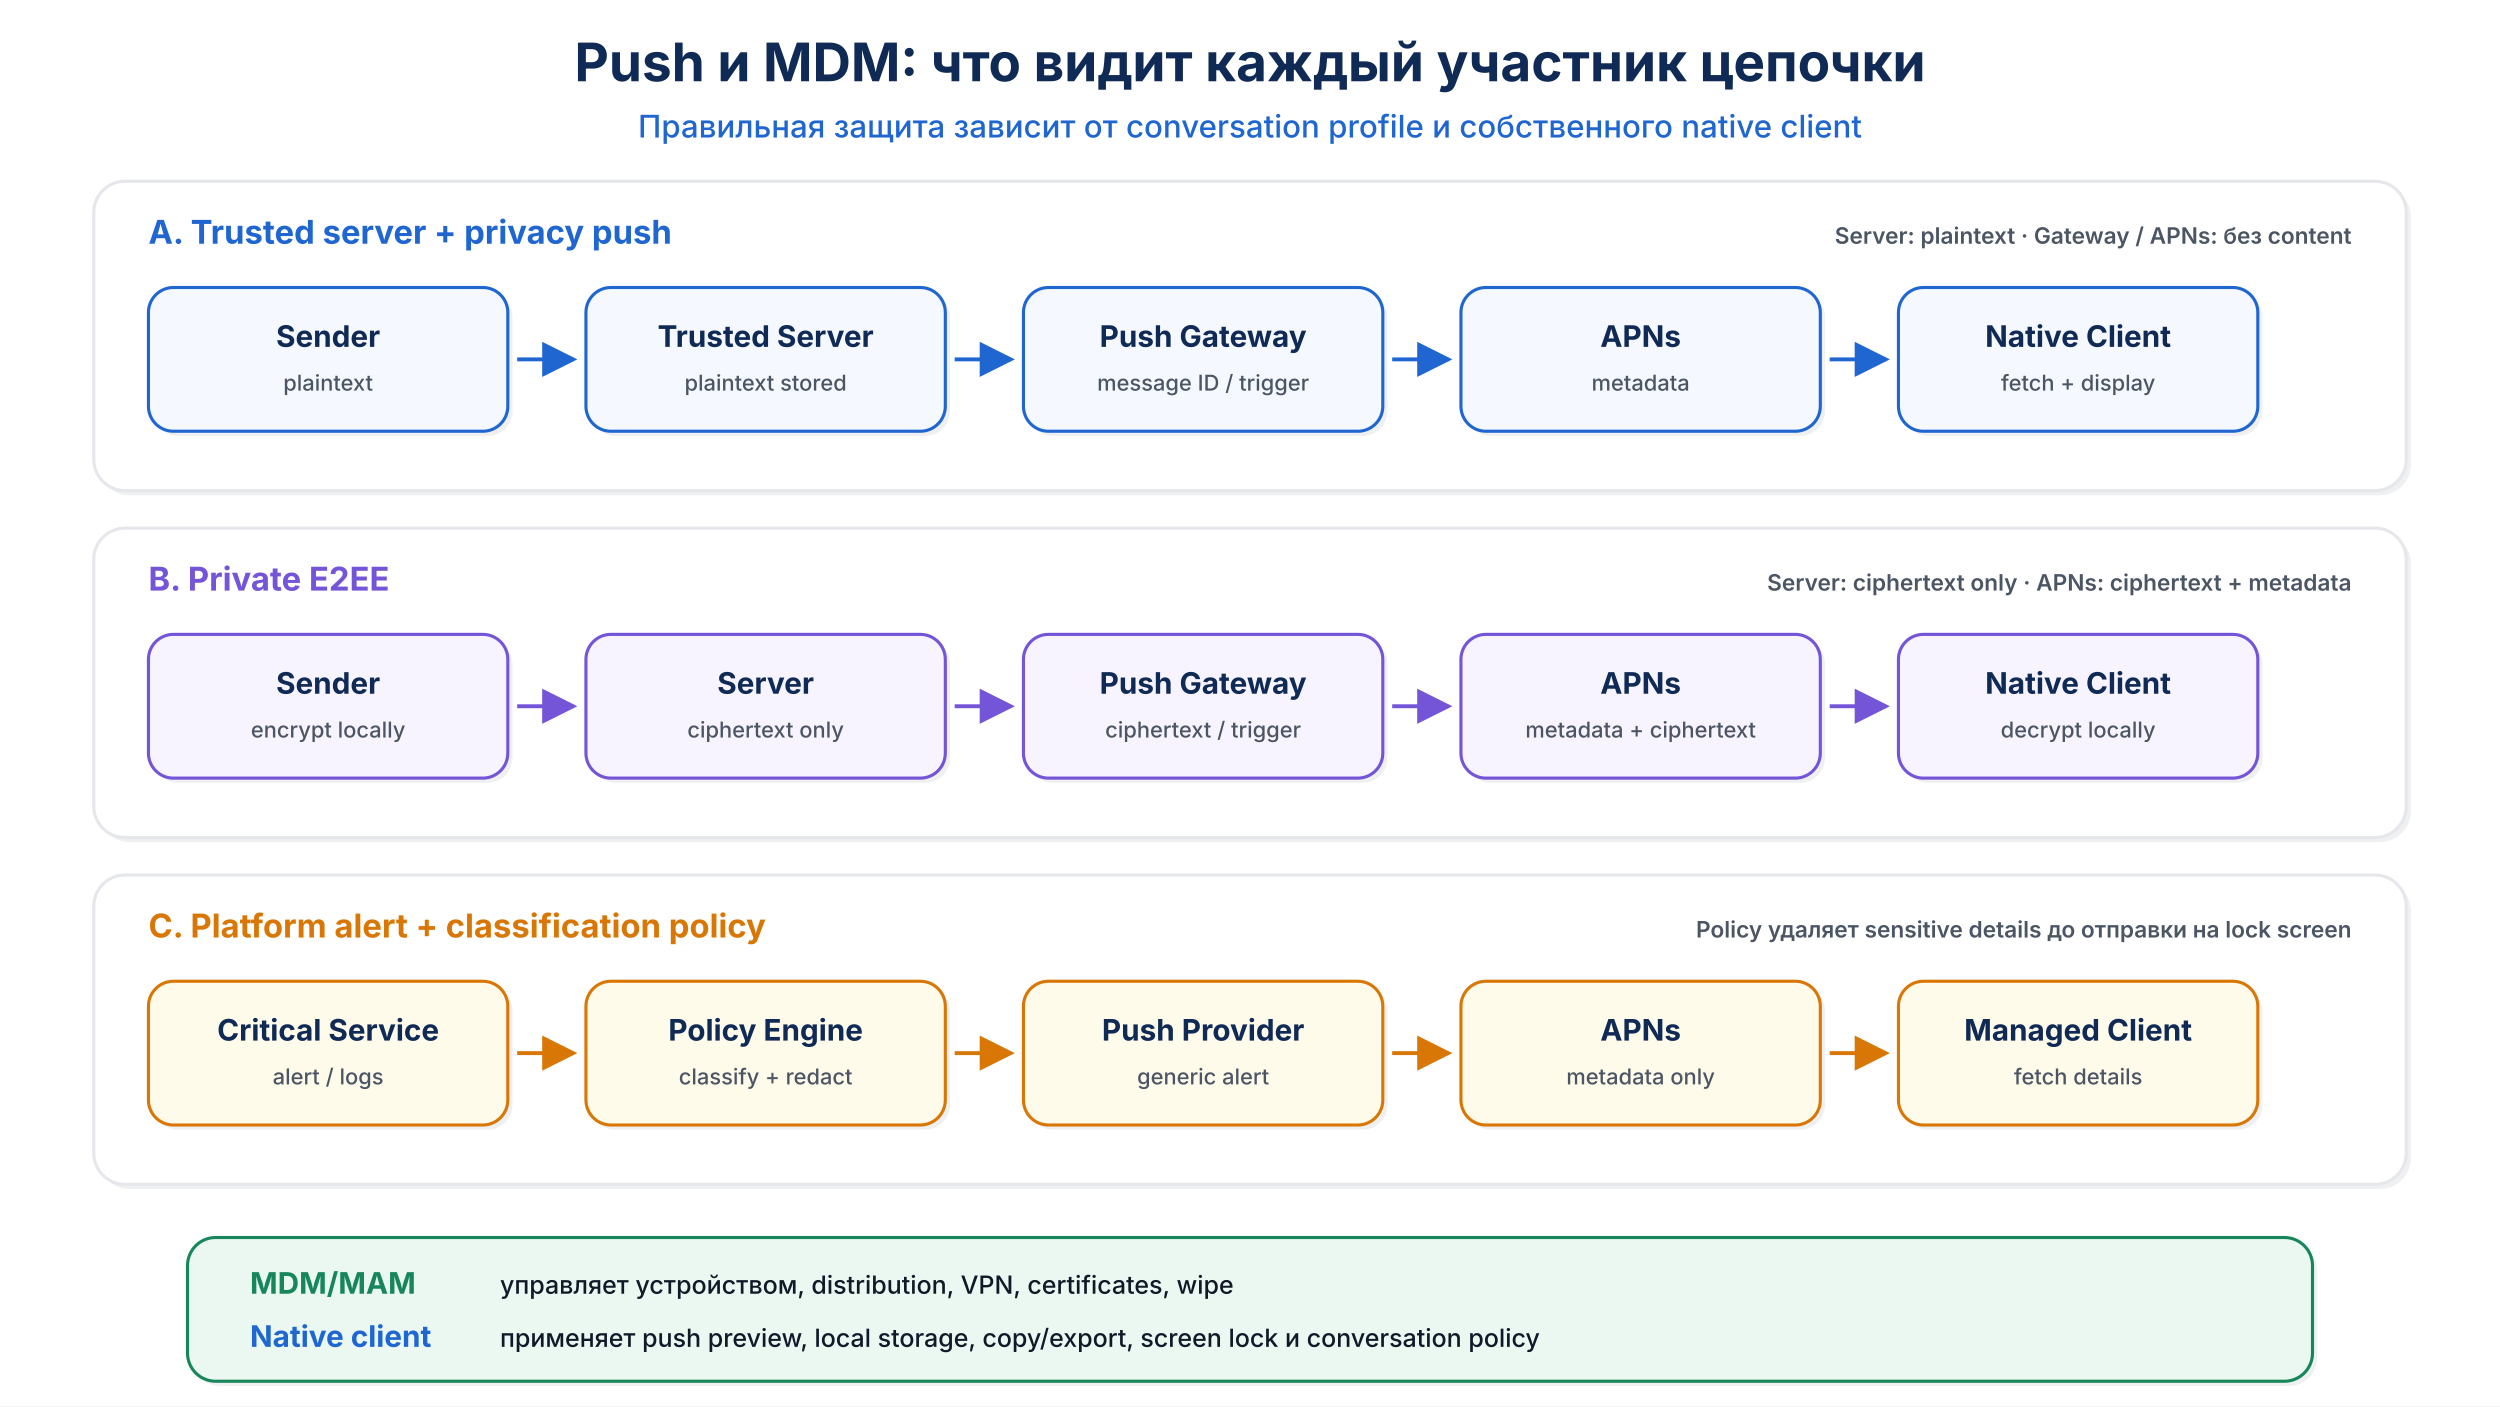
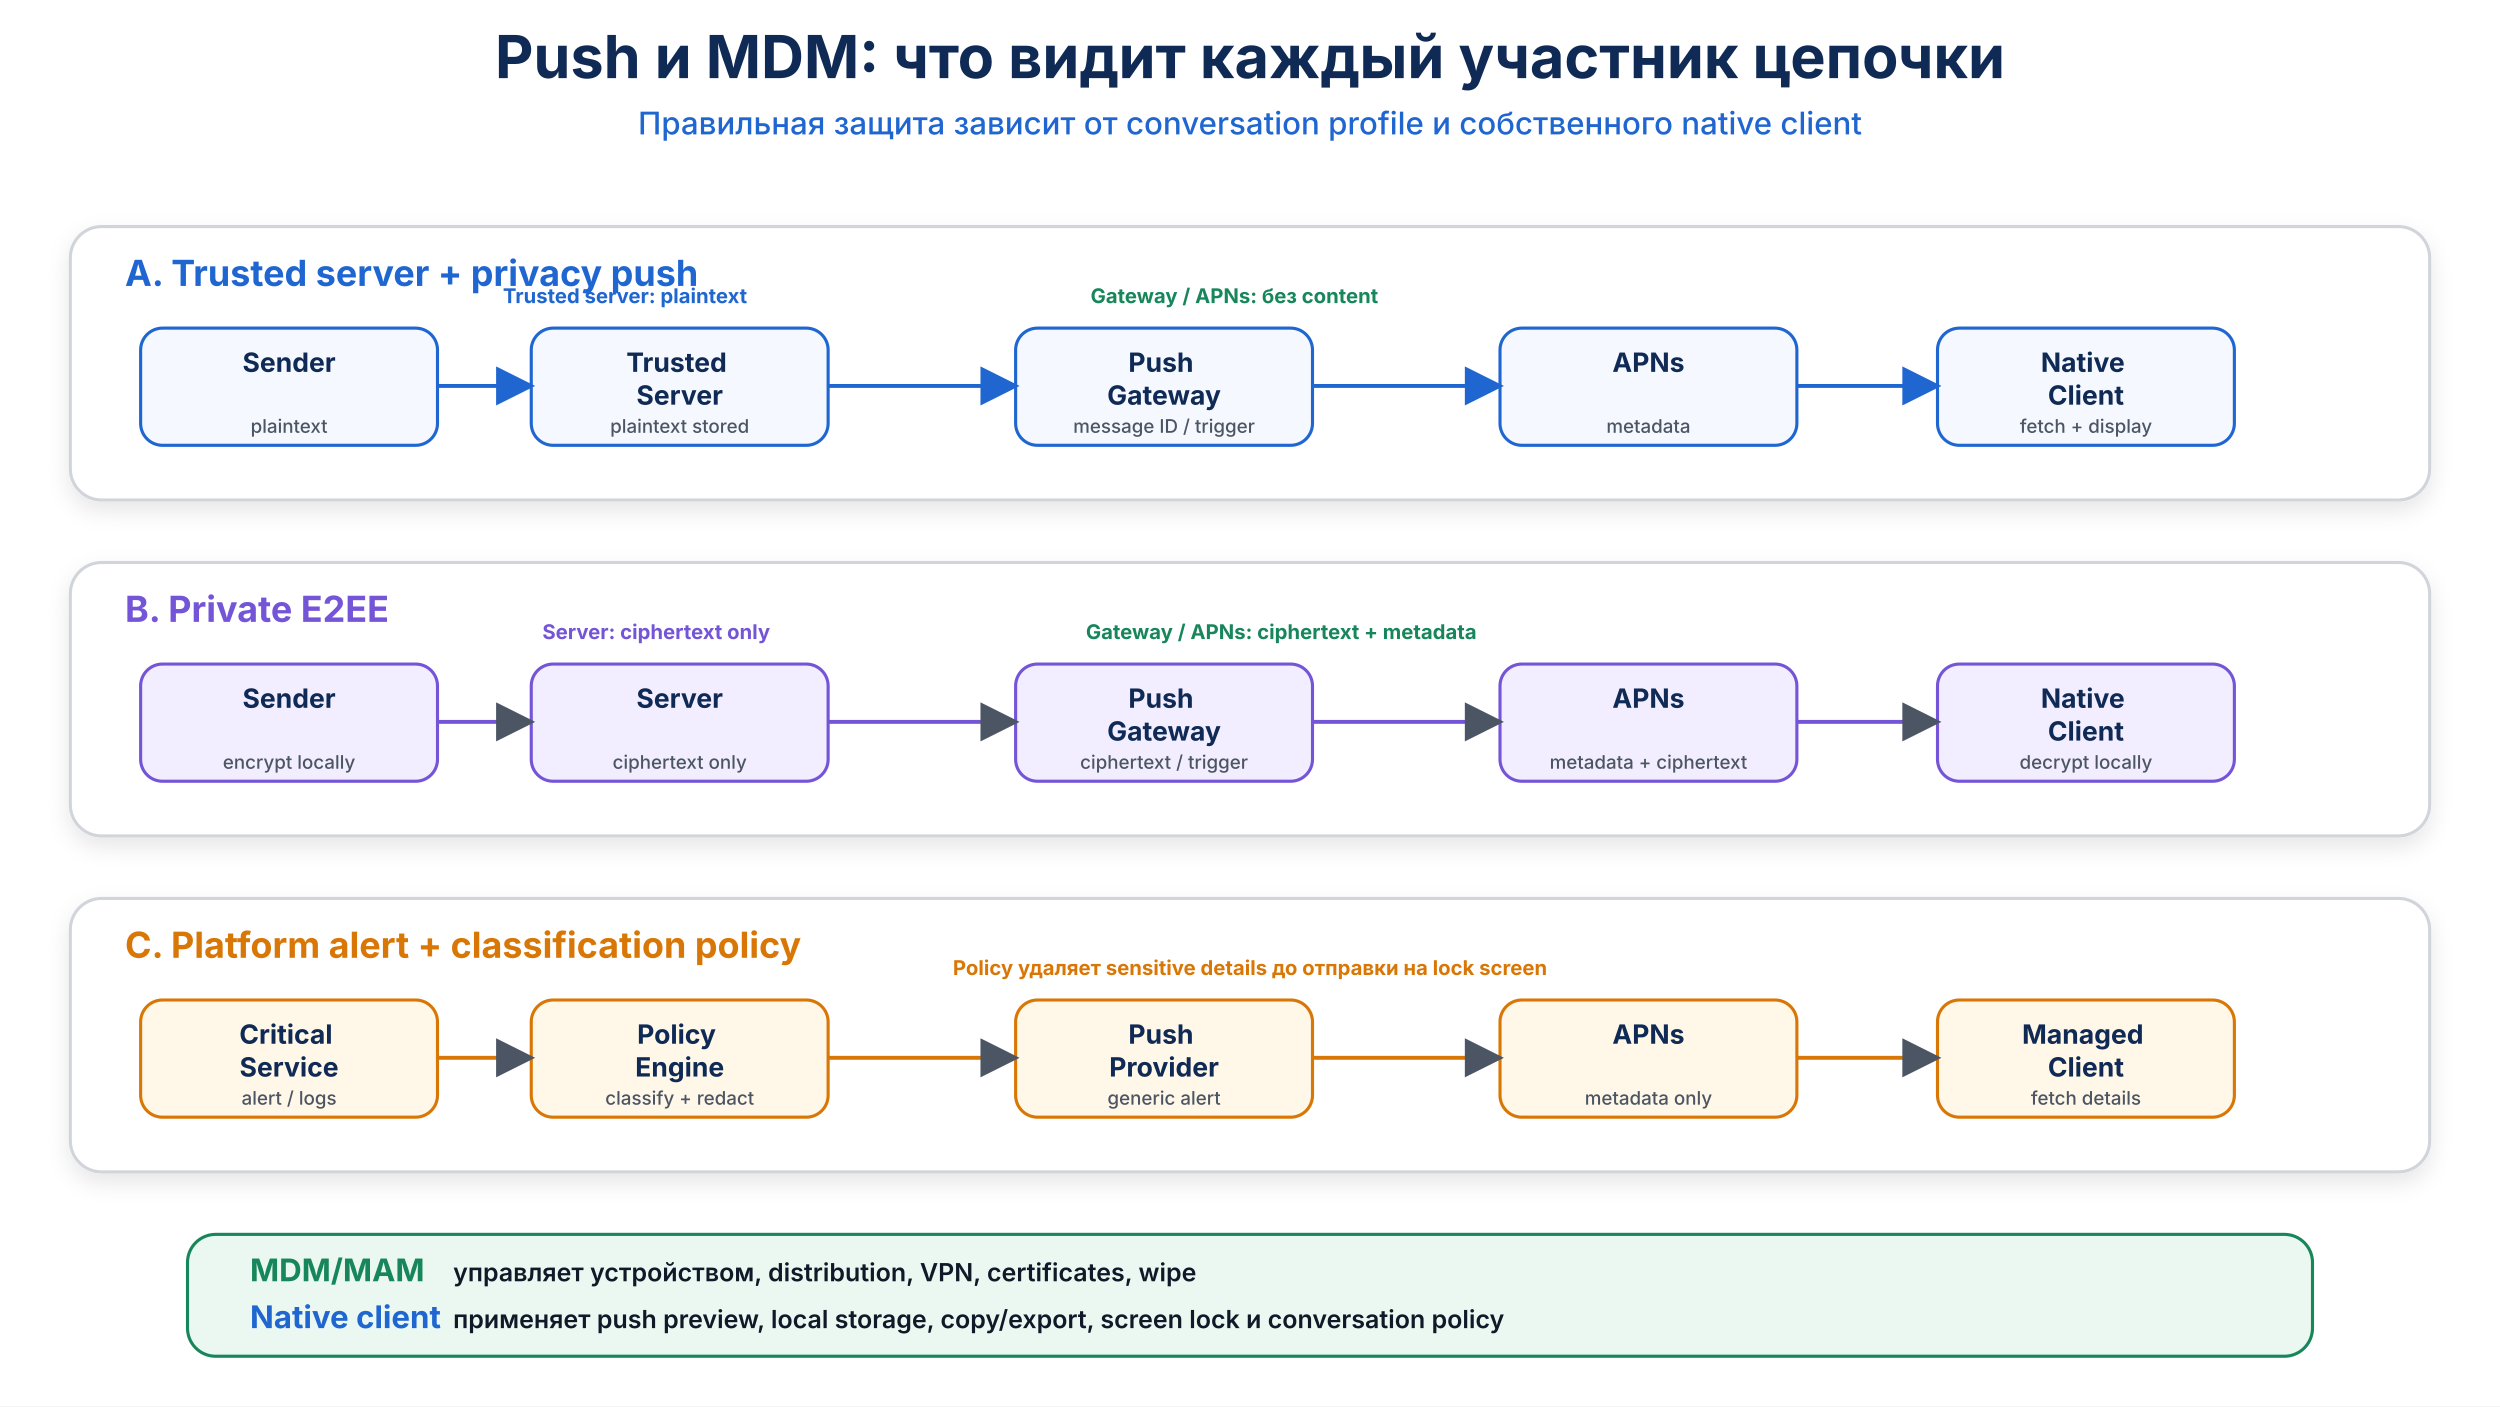
- <svg xmlns="http://www.w3.org/2000/svg" viewBox="0 0 1600 900" width="1600" height="900">
+ <svg xmlns="http://www.w3.org/2000/svg" width="1600" height="900" viewBox="0 0 1600 900">
  <defs>
-     <marker id="ar-gray" markerWidth="9" markerHeight="9" refX="8" refY="4.5" orient="auto">
-       <path d="M 0 0 L 9 4.5 L 0 9 z" fill="#4B5563" />
+     <marker id="arrow" markerWidth="10" markerHeight="10" refX="9" refY="5" orient="auto">
+       <path d="M0,0 L10,5 L0,10 Z" fill="#4B5563" />
    </marker>
-     <marker id="ar-blue" markerWidth="9" markerHeight="9" refX="8" refY="4.5" orient="auto">
-       <path d="M 0 0 L 9 4.5 L 0 9 z" fill="#1F66D1" />
+     <marker id="arrow-blue" markerWidth="10" markerHeight="10" refX="9" refY="5" orient="auto">
+       <path d="M0,0 L10,5 L0,10 Z" fill="#1F66D1" />
    </marker>
-     <marker id="ar-green" markerWidth="9" markerHeight="9" refX="8" refY="4.5" orient="auto">
-       <path d="M 0 0 L 9 4.5 L 0 9 z" fill="#17865B" />
+     <marker id="arrow-green" markerWidth="10" markerHeight="10" refX="9" refY="5" orient="auto">
+       <path d="M0,0 L10,5 L0,10 Z" fill="#17865B" />
    </marker>
-     <marker id="ar-orange" markerWidth="9" markerHeight="9" refX="8" refY="4.5" orient="auto">
-       <path d="M 0 0 L 9 4.5 L 0 9 z" fill="#D97706" />
-     </marker>
-     <marker id="ar-purple" markerWidth="9" markerHeight="9" refX="8" refY="4.5" orient="auto">
-       <path d="M 0 0 L 9 4.5 L 0 9 z" fill="#7454D7" />
-     </marker>
-     <marker id="ar-red" markerWidth="9" markerHeight="9" refX="8" refY="4.5" orient="auto">
-       <path d="M 0 0 L 9 4.5 L 0 9 z" fill="#C0392B" />
-     </marker>
-     <marker id="ar-navy" markerWidth="9" markerHeight="9" refX="8" refY="4.5" orient="auto">
-       <path d="M 0 0 L 9 4.5 L 0 9 z" fill="#102A56" />
-     </marker>
+     <filter id="shadow" x="-20%" y="-20%" width="140%" height="140%">
+       <feDropShadow dx="0" dy="6" stdDeviation="7" flood-color="#000000" flood-opacity="0.10" />
+     </filter>
  </defs>
-   <rect x="0" y="0" width="1600" height="900" fill="#FFFFFF" />
-   <text x="800.0" y="52" font-family="Inter, Arial, Helvetica, sans-serif" font-size="34" font-weight="700" fill="#102A56" text-anchor="middle">Push и MDM: что видит каждый участник цепочки</text>
-   <text x="800.0" y="88" font-family="Inter, Arial, Helvetica, sans-serif" font-size="20" font-weight="500" fill="#1F66D1" text-anchor="middle">Правильная защита зависит от conversation profile и собственного native client</text>
-   <rect x="63" y="119" width="1480" height="198" rx="20" ry="20" fill="#0F172A" opacity="0.07" />
-   <rect x="60" y="116" width="1480" height="198" rx="20" ry="20" fill="#FFFFFF" stroke="#E5E7EB" stroke-width="2" />
-   <text x="95" y="156" font-family="Inter, Arial, Helvetica, sans-serif" font-size="21" font-weight="700" fill="#1F66D1" text-anchor="start">A. Trusted server + privacy push</text>
-   <text x="1505" y="156" font-family="Inter, Arial, Helvetica, sans-serif" font-size="14.5" font-weight="600" fill="#4B5563" text-anchor="end">Server: plaintext · Gateway / APNs: без content</text>
-   <rect x="98" y="187" width="230" height="92" rx="16" ry="16" fill="#0F172A" opacity="0.07" />
-   <rect x="95" y="184" width="230" height="92" rx="16" ry="16" fill="#F5F8FF" stroke="#1F66D1" stroke-width="2" />
-   <text x="210.0" y="222" font-family="Inter, Arial, Helvetica, sans-serif" font-size="19" font-weight="700" fill="#102A56" text-anchor="middle">Sender</text>
-   <text x="210.0" y="250" font-family="Inter, Arial, Helvetica, sans-serif" font-size="14" font-weight="500" fill="#4B5563" text-anchor="middle">plaintext</text>
-   <line x1="331" y1="230.0" x2="367" y2="230.0" stroke="#1F66D1" stroke-width="2.5" marker-end="url(#ar-blue)" />
-   <rect x="378" y="187" width="230" height="92" rx="16" ry="16" fill="#0F172A" opacity="0.07" />
-   <rect x="375" y="184" width="230" height="92" rx="16" ry="16" fill="#F5F8FF" stroke="#1F66D1" stroke-width="2" />
-   <text x="490.0" y="222" font-family="Inter, Arial, Helvetica, sans-serif" font-size="19" font-weight="700" fill="#102A56" text-anchor="middle">Trusted Server</text>
-   <text x="490.0" y="250" font-family="Inter, Arial, Helvetica, sans-serif" font-size="14" font-weight="500" fill="#4B5563" text-anchor="middle">plaintext stored</text>
-   <line x1="611" y1="230.0" x2="647" y2="230.0" stroke="#1F66D1" stroke-width="2.5" marker-end="url(#ar-blue)" />
-   <rect x="658" y="187" width="230" height="92" rx="16" ry="16" fill="#0F172A" opacity="0.07" />
-   <rect x="655" y="184" width="230" height="92" rx="16" ry="16" fill="#F5F8FF" stroke="#1F66D1" stroke-width="2" />
-   <text x="770.0" y="222" font-family="Inter, Arial, Helvetica, sans-serif" font-size="19" font-weight="700" fill="#102A56" text-anchor="middle">Push Gateway</text>
-   <text x="770.0" y="250" font-family="Inter, Arial, Helvetica, sans-serif" font-size="14" font-weight="500" fill="#4B5563" text-anchor="middle">message ID / trigger</text>
-   <line x1="891" y1="230.0" x2="927" y2="230.0" stroke="#1F66D1" stroke-width="2.5" marker-end="url(#ar-blue)" />
-   <rect x="938" y="187" width="230" height="92" rx="16" ry="16" fill="#0F172A" opacity="0.07" />
-   <rect x="935" y="184" width="230" height="92" rx="16" ry="16" fill="#F5F8FF" stroke="#1F66D1" stroke-width="2" />
-   <text x="1050.0" y="222" font-family="Inter, Arial, Helvetica, sans-serif" font-size="19" font-weight="700" fill="#102A56" text-anchor="middle">APNs</text>
-   <text x="1050.0" y="250" font-family="Inter, Arial, Helvetica, sans-serif" font-size="14" font-weight="500" fill="#4B5563" text-anchor="middle">metadata</text>
-   <line x1="1171" y1="230.0" x2="1207" y2="230.0" stroke="#1F66D1" stroke-width="2.5" marker-end="url(#ar-blue)" />
-   <rect x="1218" y="187" width="230" height="92" rx="16" ry="16" fill="#0F172A" opacity="0.07" />
-   <rect x="1215" y="184" width="230" height="92" rx="16" ry="16" fill="#F5F8FF" stroke="#1F66D1" stroke-width="2" />
-   <text x="1330.0" y="222" font-family="Inter, Arial, Helvetica, sans-serif" font-size="19" font-weight="700" fill="#102A56" text-anchor="middle">Native Client</text>
-   <text x="1330.0" y="250" font-family="Inter, Arial, Helvetica, sans-serif" font-size="14" font-weight="500" fill="#4B5563" text-anchor="middle">fetch + display</text>
-   <rect x="63" y="341" width="1480" height="198" rx="20" ry="20" fill="#0F172A" opacity="0.07" />
-   <rect x="60" y="338" width="1480" height="198" rx="20" ry="20" fill="#FFFFFF" stroke="#E5E7EB" stroke-width="2" />
-   <text x="95" y="378" font-family="Inter, Arial, Helvetica, sans-serif" font-size="21" font-weight="700" fill="#7454D7" text-anchor="start">B. Private E2EE</text>
-   <text x="1505" y="378" font-family="Inter, Arial, Helvetica, sans-serif" font-size="14.5" font-weight="600" fill="#4B5563" text-anchor="end">Server: ciphertext only · APNs: ciphertext + metadata</text>
-   <rect x="98" y="409" width="230" height="92" rx="16" ry="16" fill="#0F172A" opacity="0.07" />
-   <rect x="95" y="406" width="230" height="92" rx="16" ry="16" fill="#F7F4FF" stroke="#7454D7" stroke-width="2" />
-   <text x="210.0" y="444" font-family="Inter, Arial, Helvetica, sans-serif" font-size="19" font-weight="700" fill="#102A56" text-anchor="middle">Sender</text>
-   <text x="210.0" y="472" font-family="Inter, Arial, Helvetica, sans-serif" font-size="14" font-weight="500" fill="#4B5563" text-anchor="middle">encrypt locally</text>
-   <line x1="331" y1="452.0" x2="367" y2="452.0" stroke="#7454D7" stroke-width="2.5" marker-end="url(#ar-purple)" />
-   <rect x="378" y="409" width="230" height="92" rx="16" ry="16" fill="#0F172A" opacity="0.07" />
-   <rect x="375" y="406" width="230" height="92" rx="16" ry="16" fill="#F7F4FF" stroke="#7454D7" stroke-width="2" />
-   <text x="490.0" y="444" font-family="Inter, Arial, Helvetica, sans-serif" font-size="19" font-weight="700" fill="#102A56" text-anchor="middle">Server</text>
-   <text x="490.0" y="472" font-family="Inter, Arial, Helvetica, sans-serif" font-size="14" font-weight="500" fill="#4B5563" text-anchor="middle">ciphertext only</text>
-   <line x1="611" y1="452.0" x2="647" y2="452.0" stroke="#7454D7" stroke-width="2.5" marker-end="url(#ar-purple)" />
-   <rect x="658" y="409" width="230" height="92" rx="16" ry="16" fill="#0F172A" opacity="0.07" />
-   <rect x="655" y="406" width="230" height="92" rx="16" ry="16" fill="#F7F4FF" stroke="#7454D7" stroke-width="2" />
-   <text x="770.0" y="444" font-family="Inter, Arial, Helvetica, sans-serif" font-size="19" font-weight="700" fill="#102A56" text-anchor="middle">Push Gateway</text>
-   <text x="770.0" y="472" font-family="Inter, Arial, Helvetica, sans-serif" font-size="14" font-weight="500" fill="#4B5563" text-anchor="middle">ciphertext / trigger</text>
-   <line x1="891" y1="452.0" x2="927" y2="452.0" stroke="#7454D7" stroke-width="2.5" marker-end="url(#ar-purple)" />
-   <rect x="938" y="409" width="230" height="92" rx="16" ry="16" fill="#0F172A" opacity="0.07" />
-   <rect x="935" y="406" width="230" height="92" rx="16" ry="16" fill="#F7F4FF" stroke="#7454D7" stroke-width="2" />
-   <text x="1050.0" y="444" font-family="Inter, Arial, Helvetica, sans-serif" font-size="19" font-weight="700" fill="#102A56" text-anchor="middle">APNs</text>
-   <text x="1050.0" y="472" font-family="Inter, Arial, Helvetica, sans-serif" font-size="14" font-weight="500" fill="#4B5563" text-anchor="middle">metadata + ciphertext</text>
-   <line x1="1171" y1="452.0" x2="1207" y2="452.0" stroke="#7454D7" stroke-width="2.5" marker-end="url(#ar-purple)" />
-   <rect x="1218" y="409" width="230" height="92" rx="16" ry="16" fill="#0F172A" opacity="0.07" />
-   <rect x="1215" y="406" width="230" height="92" rx="16" ry="16" fill="#F7F4FF" stroke="#7454D7" stroke-width="2" />
-   <text x="1330.0" y="444" font-family="Inter, Arial, Helvetica, sans-serif" font-size="19" font-weight="700" fill="#102A56" text-anchor="middle">Native Client</text>
-   <text x="1330.0" y="472" font-family="Inter, Arial, Helvetica, sans-serif" font-size="14" font-weight="500" fill="#4B5563" text-anchor="middle">decrypt locally</text>
-   <rect x="63" y="563" width="1480" height="198" rx="20" ry="20" fill="#0F172A" opacity="0.07" />
-   <rect x="60" y="560" width="1480" height="198" rx="20" ry="20" fill="#FFFFFF" stroke="#E5E7EB" stroke-width="2" />
-   <text x="95" y="600" font-family="Inter, Arial, Helvetica, sans-serif" font-size="21" font-weight="700" fill="#D97706" text-anchor="start">C. Platform alert + classification policy</text>
-   <text x="1505" y="600" font-family="Inter, Arial, Helvetica, sans-serif" font-size="14.5" font-weight="600" fill="#4B5563" text-anchor="end">Policy удаляет sensitive details до отправки на lock screen</text>
-   <rect x="98" y="631" width="230" height="92" rx="16" ry="16" fill="#0F172A" opacity="0.07" />
-   <rect x="95" y="628" width="230" height="92" rx="16" ry="16" fill="#FFFBEB" stroke="#D97706" stroke-width="2" />
-   <text x="210.0" y="666" font-family="Inter, Arial, Helvetica, sans-serif" font-size="19" font-weight="700" fill="#102A56" text-anchor="middle">Critical Service</text>
-   <text x="210.0" y="694" font-family="Inter, Arial, Helvetica, sans-serif" font-size="14" font-weight="500" fill="#4B5563" text-anchor="middle">alert / logs</text>
-   <line x1="331" y1="674.0" x2="367" y2="674.0" stroke="#D97706" stroke-width="2.5" marker-end="url(#ar-orange)" />
-   <rect x="378" y="631" width="230" height="92" rx="16" ry="16" fill="#0F172A" opacity="0.07" />
-   <rect x="375" y="628" width="230" height="92" rx="16" ry="16" fill="#FFFBEB" stroke="#D97706" stroke-width="2" />
-   <text x="490.0" y="666" font-family="Inter, Arial, Helvetica, sans-serif" font-size="19" font-weight="700" fill="#102A56" text-anchor="middle">Policy Engine</text>
-   <text x="490.0" y="694" font-family="Inter, Arial, Helvetica, sans-serif" font-size="14" font-weight="500" fill="#4B5563" text-anchor="middle">classify + redact</text>
-   <line x1="611" y1="674.0" x2="647" y2="674.0" stroke="#D97706" stroke-width="2.5" marker-end="url(#ar-orange)" />
-   <rect x="658" y="631" width="230" height="92" rx="16" ry="16" fill="#0F172A" opacity="0.07" />
-   <rect x="655" y="628" width="230" height="92" rx="16" ry="16" fill="#FFFBEB" stroke="#D97706" stroke-width="2" />
-   <text x="770.0" y="666" font-family="Inter, Arial, Helvetica, sans-serif" font-size="19" font-weight="700" fill="#102A56" text-anchor="middle">Push Provider</text>
-   <text x="770.0" y="694" font-family="Inter, Arial, Helvetica, sans-serif" font-size="14" font-weight="500" fill="#4B5563" text-anchor="middle">generic alert</text>
-   <line x1="891" y1="674.0" x2="927" y2="674.0" stroke="#D97706" stroke-width="2.5" marker-end="url(#ar-orange)" />
-   <rect x="938" y="631" width="230" height="92" rx="16" ry="16" fill="#0F172A" opacity="0.07" />
-   <rect x="935" y="628" width="230" height="92" rx="16" ry="16" fill="#FFFBEB" stroke="#D97706" stroke-width="2" />
-   <text x="1050.0" y="666" font-family="Inter, Arial, Helvetica, sans-serif" font-size="19" font-weight="700" fill="#102A56" text-anchor="middle">APNs</text>
-   <text x="1050.0" y="694" font-family="Inter, Arial, Helvetica, sans-serif" font-size="14" font-weight="500" fill="#4B5563" text-anchor="middle">metadata only</text>
-   <line x1="1171" y1="674.0" x2="1207" y2="674.0" stroke="#D97706" stroke-width="2.5" marker-end="url(#ar-orange)" />
-   <rect x="1218" y="631" width="230" height="92" rx="16" ry="16" fill="#0F172A" opacity="0.07" />
-   <rect x="1215" y="628" width="230" height="92" rx="16" ry="16" fill="#FFFBEB" stroke="#D97706" stroke-width="2" />
-   <text x="1330.0" y="666" font-family="Inter, Arial, Helvetica, sans-serif" font-size="19" font-weight="700" fill="#102A56" text-anchor="middle">Managed Client</text>
-   <text x="1330.0" y="694" font-family="Inter, Arial, Helvetica, sans-serif" font-size="14" font-weight="500" fill="#4B5563" text-anchor="middle">fetch details</text>
-   <rect x="123" y="795" width="1360" height="92" rx="18" ry="18" fill="#0F172A" opacity="0.07" />
-   <rect x="120" y="792" width="1360" height="92" rx="18" ry="18" fill="#EAF8F1" stroke="#17865B" stroke-width="2" />
-   <text x="160" y="828" font-family="Inter, Arial, Helvetica, sans-serif" font-size="19" font-weight="700" fill="#17865B" text-anchor="start">MDM/MAM</text>
-   <text x="320" y="828" font-family="Inter, Arial, Helvetica, sans-serif" font-size="16" font-weight="500" fill="#111827" text-anchor="start">управляет устройством, distribution, VPN, certificates, wipe</text>
-   <text x="160" y="862" font-family="Inter, Arial, Helvetica, sans-serif" font-size="19" font-weight="700" fill="#1F66D1" text-anchor="start">Native client</text>
-   <text x="320" y="862" font-family="Inter, Arial, Helvetica, sans-serif" font-size="16" font-weight="500" fill="#111827" text-anchor="start">применяет push preview, local storage, copy/export, screen lock и conversation policy</text>
+   <rect width="1600" height="900" fill="#FFFFFF" />
+   <text x="800" y="50" font-family="Inter,Arial,Helvetica,sans-serif" font-size="38" font-weight="700" fill="#102A56" text-anchor="middle">Push и MDM: что видит каждый участник цепочки</text>
+   <text x="800" y="86" font-family="Inter,Arial,Helvetica,sans-serif" font-size="20" font-weight="500" fill="#1F66D1" text-anchor="middle">Правильная защита зависит от conversation profile и собственного native client</text>
+   <rect x="45" y="145" width="1510" height="175" rx="20" fill="#FFFFFF" stroke="#D1D5DB" stroke-width="2" filter="url(#shadow)" />
+   <text x="80" y="183" font-family="Inter,Arial,Helvetica,sans-serif" font-size="23" font-weight="700" fill="#1F66D1" text-anchor="start">A. Trusted server + privacy push</text>
+   <rect x="45" y="360" width="1510" height="175" rx="20" fill="#FFFFFF" stroke="#D1D5DB" stroke-width="2" filter="url(#shadow)" />
+   <text x="80" y="398" font-family="Inter,Arial,Helvetica,sans-serif" font-size="23" font-weight="700" fill="#7454D7" text-anchor="start">B. Private E2EE</text>
+   <rect x="45" y="575" width="1510" height="175" rx="20" fill="#FFFFFF" stroke="#D1D5DB" stroke-width="2" filter="url(#shadow)" />
+   <text x="80" y="613" font-family="Inter,Arial,Helvetica,sans-serif" font-size="23" font-weight="700" fill="#D97706" text-anchor="start">C. Platform alert + classification policy</text>
+   <text x="400" y="194" font-family="Inter,Arial,Helvetica,sans-serif" font-size="13" font-weight="700" fill="#1F66D1" text-anchor="middle">Trusted server: plaintext</text>
+   <text x="790" y="194" font-family="Inter,Arial,Helvetica,sans-serif" font-size="13" font-weight="700" fill="#17865B" text-anchor="middle">Gateway / APNs: без content</text>
+   <rect x="90" y="210" width="190" height="75" rx="14" fill="#F5F8FF" stroke="#1F66D1" stroke-width="2" />
+   <text x="185" y="238" font-family="Inter,Arial,Helvetica,sans-serif" font-size="17" font-weight="700" fill="#102A56" text-anchor="middle">
+     <tspan x="185" dy="0">Sender</tspan>
+   </text>
+   <text x="185" y="277" font-family="Inter,Arial,Helvetica,sans-serif" font-size="12" font-weight="500" fill="#4B5563" text-anchor="middle">plaintext</text>
+   <rect x="340" y="210" width="190" height="75" rx="14" fill="#F5F8FF" stroke="#1F66D1" stroke-width="2" />
+   <text x="435" y="238" font-family="Inter,Arial,Helvetica,sans-serif" font-size="17" font-weight="700" fill="#102A56" text-anchor="middle">
+     <tspan x="435" dy="0">Trusted</tspan>
+     <tspan x="435" dy="21">Server</tspan>
+   </text>
+   <text x="435" y="277" font-family="Inter,Arial,Helvetica,sans-serif" font-size="12" font-weight="500" fill="#4B5563" text-anchor="middle">plaintext stored</text>
+   <rect x="650" y="210" width="190" height="75" rx="14" fill="#F5F8FF" stroke="#1F66D1" stroke-width="2" />
+   <text x="745" y="238" font-family="Inter,Arial,Helvetica,sans-serif" font-size="17" font-weight="700" fill="#102A56" text-anchor="middle">
+     <tspan x="745" dy="0">Push</tspan>
+     <tspan x="745" dy="21">Gateway</tspan>
+   </text>
+   <text x="745" y="277" font-family="Inter,Arial,Helvetica,sans-serif" font-size="12" font-weight="500" fill="#4B5563" text-anchor="middle">message ID / trigger</text>
+   <rect x="960" y="210" width="190" height="75" rx="14" fill="#F5F8FF" stroke="#1F66D1" stroke-width="2" />
+   <text x="1055" y="238" font-family="Inter,Arial,Helvetica,sans-serif" font-size="17" font-weight="700" fill="#102A56" text-anchor="middle">
+     <tspan x="1055" dy="0">APNs</tspan>
+   </text>
+   <text x="1055" y="277" font-family="Inter,Arial,Helvetica,sans-serif" font-size="12" font-weight="500" fill="#4B5563" text-anchor="middle">metadata</text>
+   <rect x="1240" y="210" width="190" height="75" rx="14" fill="#F5F8FF" stroke="#1F66D1" stroke-width="2" />
+   <text x="1335" y="238" font-family="Inter,Arial,Helvetica,sans-serif" font-size="17" font-weight="700" fill="#102A56" text-anchor="middle">
+     <tspan x="1335" dy="0">Native</tspan>
+     <tspan x="1335" dy="21">Client</tspan>
+   </text>
+   <text x="1335" y="277" font-family="Inter,Arial,Helvetica,sans-serif" font-size="12" font-weight="500" fill="#4B5563" text-anchor="middle">fetch + display</text>
+   <line x1="280" y1="247" x2="340" y2="247" stroke="#1F66D1" stroke-width="2.5" marker-end="url(#arrow-blue)" />
+   <line x1="530" y1="247" x2="650" y2="247" stroke="#1F66D1" stroke-width="2.5" marker-end="url(#arrow-blue)" />
+   <line x1="840" y1="247" x2="960" y2="247" stroke="#1F66D1" stroke-width="2.5" marker-end="url(#arrow-blue)" />
+   <line x1="1150" y1="247" x2="1240" y2="247" stroke="#1F66D1" stroke-width="2.5" marker-end="url(#arrow-blue)" />
+   <text x="420" y="409" font-family="Inter,Arial,Helvetica,sans-serif" font-size="13" font-weight="700" fill="#7454D7" text-anchor="middle">Server: ciphertext only</text>
+   <text x="820" y="409" font-family="Inter,Arial,Helvetica,sans-serif" font-size="13" font-weight="700" fill="#17865B" text-anchor="middle">Gateway / APNs: ciphertext + metadata</text>
+   <rect x="90" y="425" width="190" height="75" rx="14" fill="#F2EEFF" stroke="#7454D7" stroke-width="2" />
+   <text x="185" y="453" font-family="Inter,Arial,Helvetica,sans-serif" font-size="17" font-weight="700" fill="#102A56" text-anchor="middle">
+     <tspan x="185" dy="0">Sender</tspan>
+   </text>
+   <text x="185" y="492" font-family="Inter,Arial,Helvetica,sans-serif" font-size="12" font-weight="500" fill="#4B5563" text-anchor="middle">encrypt locally</text>
+   <rect x="340" y="425" width="190" height="75" rx="14" fill="#F2EEFF" stroke="#7454D7" stroke-width="2" />
+   <text x="435" y="453" font-family="Inter,Arial,Helvetica,sans-serif" font-size="17" font-weight="700" fill="#102A56" text-anchor="middle">
+     <tspan x="435" dy="0">Server</tspan>
+   </text>
+   <text x="435" y="492" font-family="Inter,Arial,Helvetica,sans-serif" font-size="12" font-weight="500" fill="#4B5563" text-anchor="middle">ciphertext only</text>
+   <rect x="650" y="425" width="190" height="75" rx="14" fill="#F2EEFF" stroke="#7454D7" stroke-width="2" />
+   <text x="745" y="453" font-family="Inter,Arial,Helvetica,sans-serif" font-size="17" font-weight="700" fill="#102A56" text-anchor="middle">
+     <tspan x="745" dy="0">Push</tspan>
+     <tspan x="745" dy="21">Gateway</tspan>
+   </text>
+   <text x="745" y="492" font-family="Inter,Arial,Helvetica,sans-serif" font-size="12" font-weight="500" fill="#4B5563" text-anchor="middle">ciphertext / trigger</text>
+   <rect x="960" y="425" width="190" height="75" rx="14" fill="#F2EEFF" stroke="#7454D7" stroke-width="2" />
+   <text x="1055" y="453" font-family="Inter,Arial,Helvetica,sans-serif" font-size="17" font-weight="700" fill="#102A56" text-anchor="middle">
+     <tspan x="1055" dy="0">APNs</tspan>
+   </text>
+   <text x="1055" y="492" font-family="Inter,Arial,Helvetica,sans-serif" font-size="12" font-weight="500" fill="#4B5563" text-anchor="middle">metadata + ciphertext</text>
+   <rect x="1240" y="425" width="190" height="75" rx="14" fill="#F2EEFF" stroke="#7454D7" stroke-width="2" />
+   <text x="1335" y="453" font-family="Inter,Arial,Helvetica,sans-serif" font-size="17" font-weight="700" fill="#102A56" text-anchor="middle">
+     <tspan x="1335" dy="0">Native</tspan>
+     <tspan x="1335" dy="21">Client</tspan>
+   </text>
+   <text x="1335" y="492" font-family="Inter,Arial,Helvetica,sans-serif" font-size="12" font-weight="500" fill="#4B5563" text-anchor="middle">decrypt locally</text>
+   <line x1="280" y1="462" x2="340" y2="462" stroke="#7454D7" stroke-width="2.5" marker-end="url(#arrow)" />
+   <line x1="530" y1="462" x2="650" y2="462" stroke="#7454D7" stroke-width="2.5" marker-end="url(#arrow)" />
+   <line x1="840" y1="462" x2="960" y2="462" stroke="#7454D7" stroke-width="2.5" marker-end="url(#arrow)" />
+   <line x1="1150" y1="462" x2="1240" y2="462" stroke="#7454D7" stroke-width="2.5" marker-end="url(#arrow)" />
+   <text x="800" y="624" font-family="Inter,Arial,Helvetica,sans-serif" font-size="13" font-weight="700" fill="#D97706" text-anchor="middle">Policy удаляет sensitive details до отправки на lock screen</text>
+   <rect x="90" y="640" width="190" height="75" rx="14" fill="#FFF7E8" stroke="#D97706" stroke-width="2" />
+   <text x="185" y="668" font-family="Inter,Arial,Helvetica,sans-serif" font-size="17" font-weight="700" fill="#102A56" text-anchor="middle">
+     <tspan x="185" dy="0">Critical</tspan>
+     <tspan x="185" dy="21">Service</tspan>
+   </text>
+   <text x="185" y="707" font-family="Inter,Arial,Helvetica,sans-serif" font-size="12" font-weight="500" fill="#4B5563" text-anchor="middle">alert / logs</text>
+   <rect x="340" y="640" width="190" height="75" rx="14" fill="#FFF7E8" stroke="#D97706" stroke-width="2" />
+   <text x="435" y="668" font-family="Inter,Arial,Helvetica,sans-serif" font-size="17" font-weight="700" fill="#102A56" text-anchor="middle">
+     <tspan x="435" dy="0">Policy</tspan>
+     <tspan x="435" dy="21">Engine</tspan>
+   </text>
+   <text x="435" y="707" font-family="Inter,Arial,Helvetica,sans-serif" font-size="12" font-weight="500" fill="#4B5563" text-anchor="middle">classify + redact</text>
+   <rect x="650" y="640" width="190" height="75" rx="14" fill="#FFF7E8" stroke="#D97706" stroke-width="2" />
+   <text x="745" y="668" font-family="Inter,Arial,Helvetica,sans-serif" font-size="17" font-weight="700" fill="#102A56" text-anchor="middle">
+     <tspan x="745" dy="0">Push</tspan>
+     <tspan x="745" dy="21">Provider</tspan>
+   </text>
+   <text x="745" y="707" font-family="Inter,Arial,Helvetica,sans-serif" font-size="12" font-weight="500" fill="#4B5563" text-anchor="middle">generic alert</text>
+   <rect x="960" y="640" width="190" height="75" rx="14" fill="#FFF7E8" stroke="#D97706" stroke-width="2" />
+   <text x="1055" y="668" font-family="Inter,Arial,Helvetica,sans-serif" font-size="17" font-weight="700" fill="#102A56" text-anchor="middle">
+     <tspan x="1055" dy="0">APNs</tspan>
+   </text>
+   <text x="1055" y="707" font-family="Inter,Arial,Helvetica,sans-serif" font-size="12" font-weight="500" fill="#4B5563" text-anchor="middle">metadata only</text>
+   <rect x="1240" y="640" width="190" height="75" rx="14" fill="#FFF7E8" stroke="#D97706" stroke-width="2" />
+   <text x="1335" y="668" font-family="Inter,Arial,Helvetica,sans-serif" font-size="17" font-weight="700" fill="#102A56" text-anchor="middle">
+     <tspan x="1335" dy="0">Managed</tspan>
+     <tspan x="1335" dy="21">Client</tspan>
+   </text>
+   <text x="1335" y="707" font-family="Inter,Arial,Helvetica,sans-serif" font-size="12" font-weight="500" fill="#4B5563" text-anchor="middle">fetch details</text>
+   <line x1="280" y1="677" x2="340" y2="677" stroke="#D97706" stroke-width="2.5" marker-end="url(#arrow)" />
+   <line x1="530" y1="677" x2="650" y2="677" stroke="#D97706" stroke-width="2.5" marker-end="url(#arrow)" />
+   <line x1="840" y1="677" x2="960" y2="677" stroke="#D97706" stroke-width="2.5" marker-end="url(#arrow)" />
+   <line x1="1150" y1="677" x2="1240" y2="677" stroke="#D97706" stroke-width="2.5" marker-end="url(#arrow)" />
+   <rect x="120" y="790" width="1360" height="78" rx="18" fill="#EAF8F1" stroke="#17865B" stroke-width="2" />
+   <text x="160" y="820" font-family="Inter,Arial,Helvetica,sans-serif" font-size="20" font-weight="700" fill="#17865B" text-anchor="start">MDM/MAM</text>
+   <text x="290" y="820" font-family="Inter,Arial,Helvetica,sans-serif" font-size="16" font-weight="600" fill="#111827" text-anchor="start">управляет устройством, distribution, VPN, certificates, wipe</text>
+   <text x="160" y="850" font-family="Inter,Arial,Helvetica,sans-serif" font-size="20" font-weight="700" fill="#1F66D1" text-anchor="start">Native client</text>
+   <text x="290" y="850" font-family="Inter,Arial,Helvetica,sans-serif" font-size="16" font-weight="600" fill="#111827" text-anchor="start">применяет push preview, local storage, copy/export, screen lock и conversation policy</text>
</svg>
